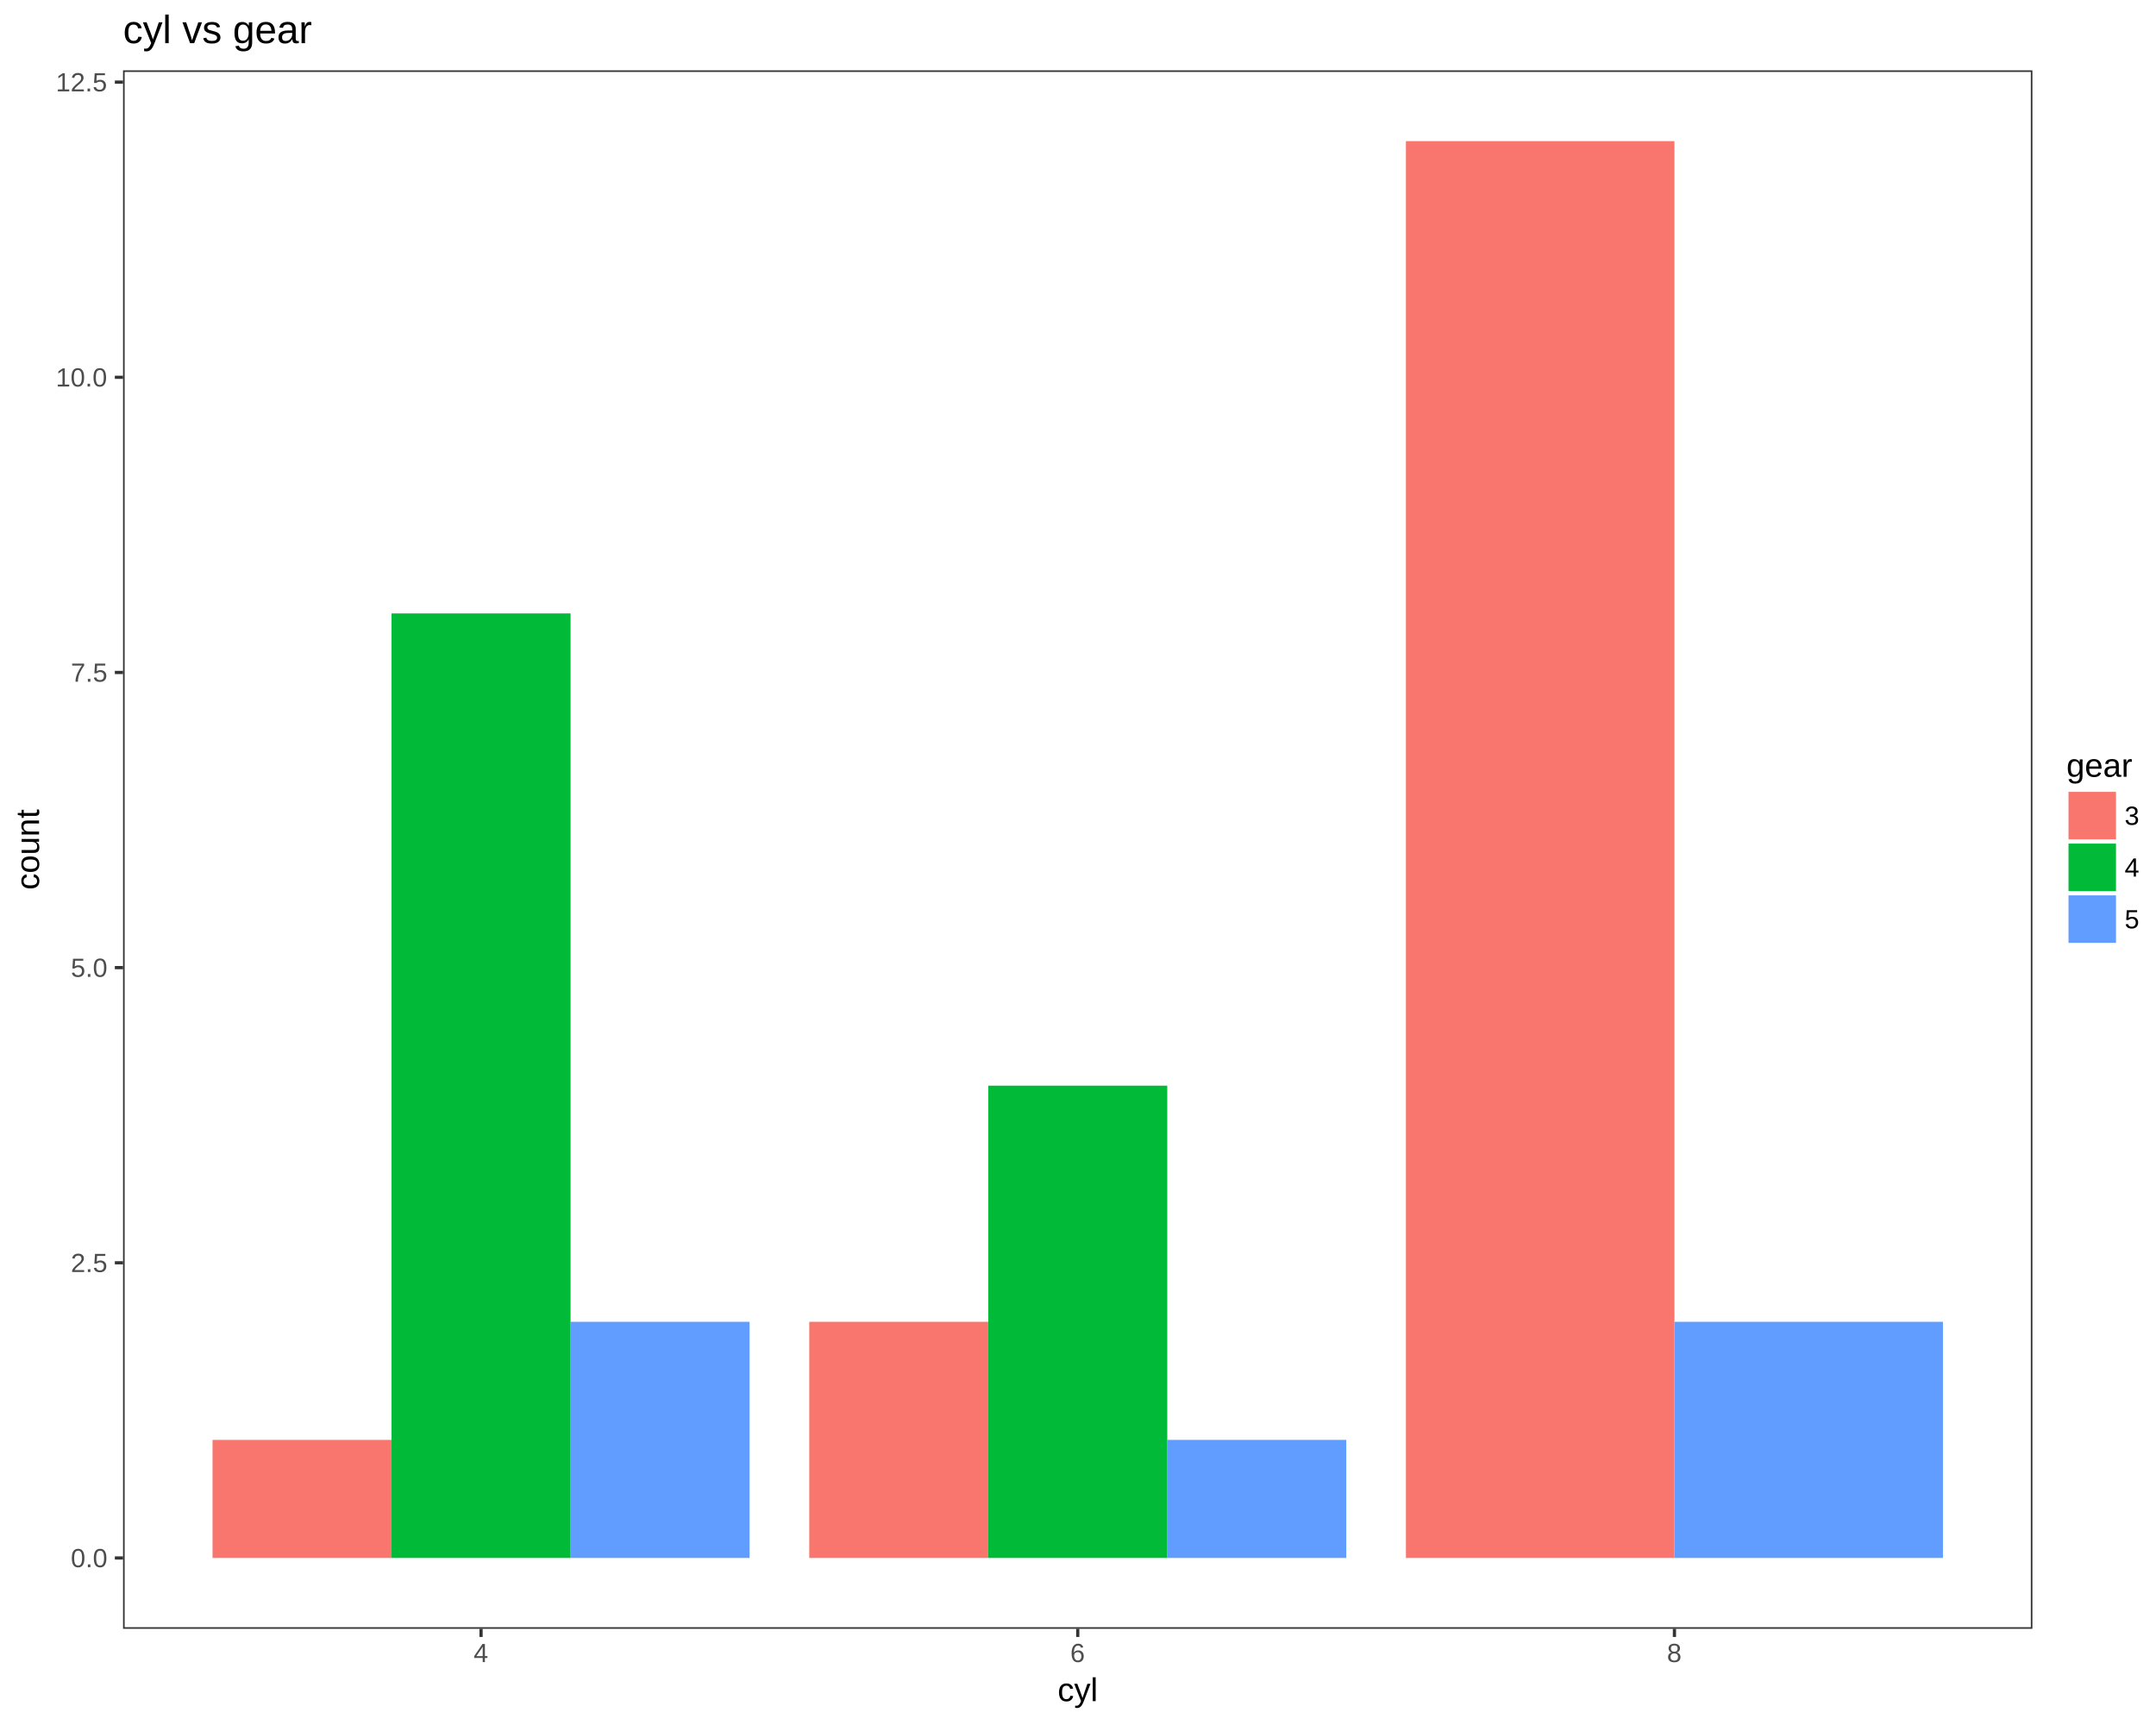
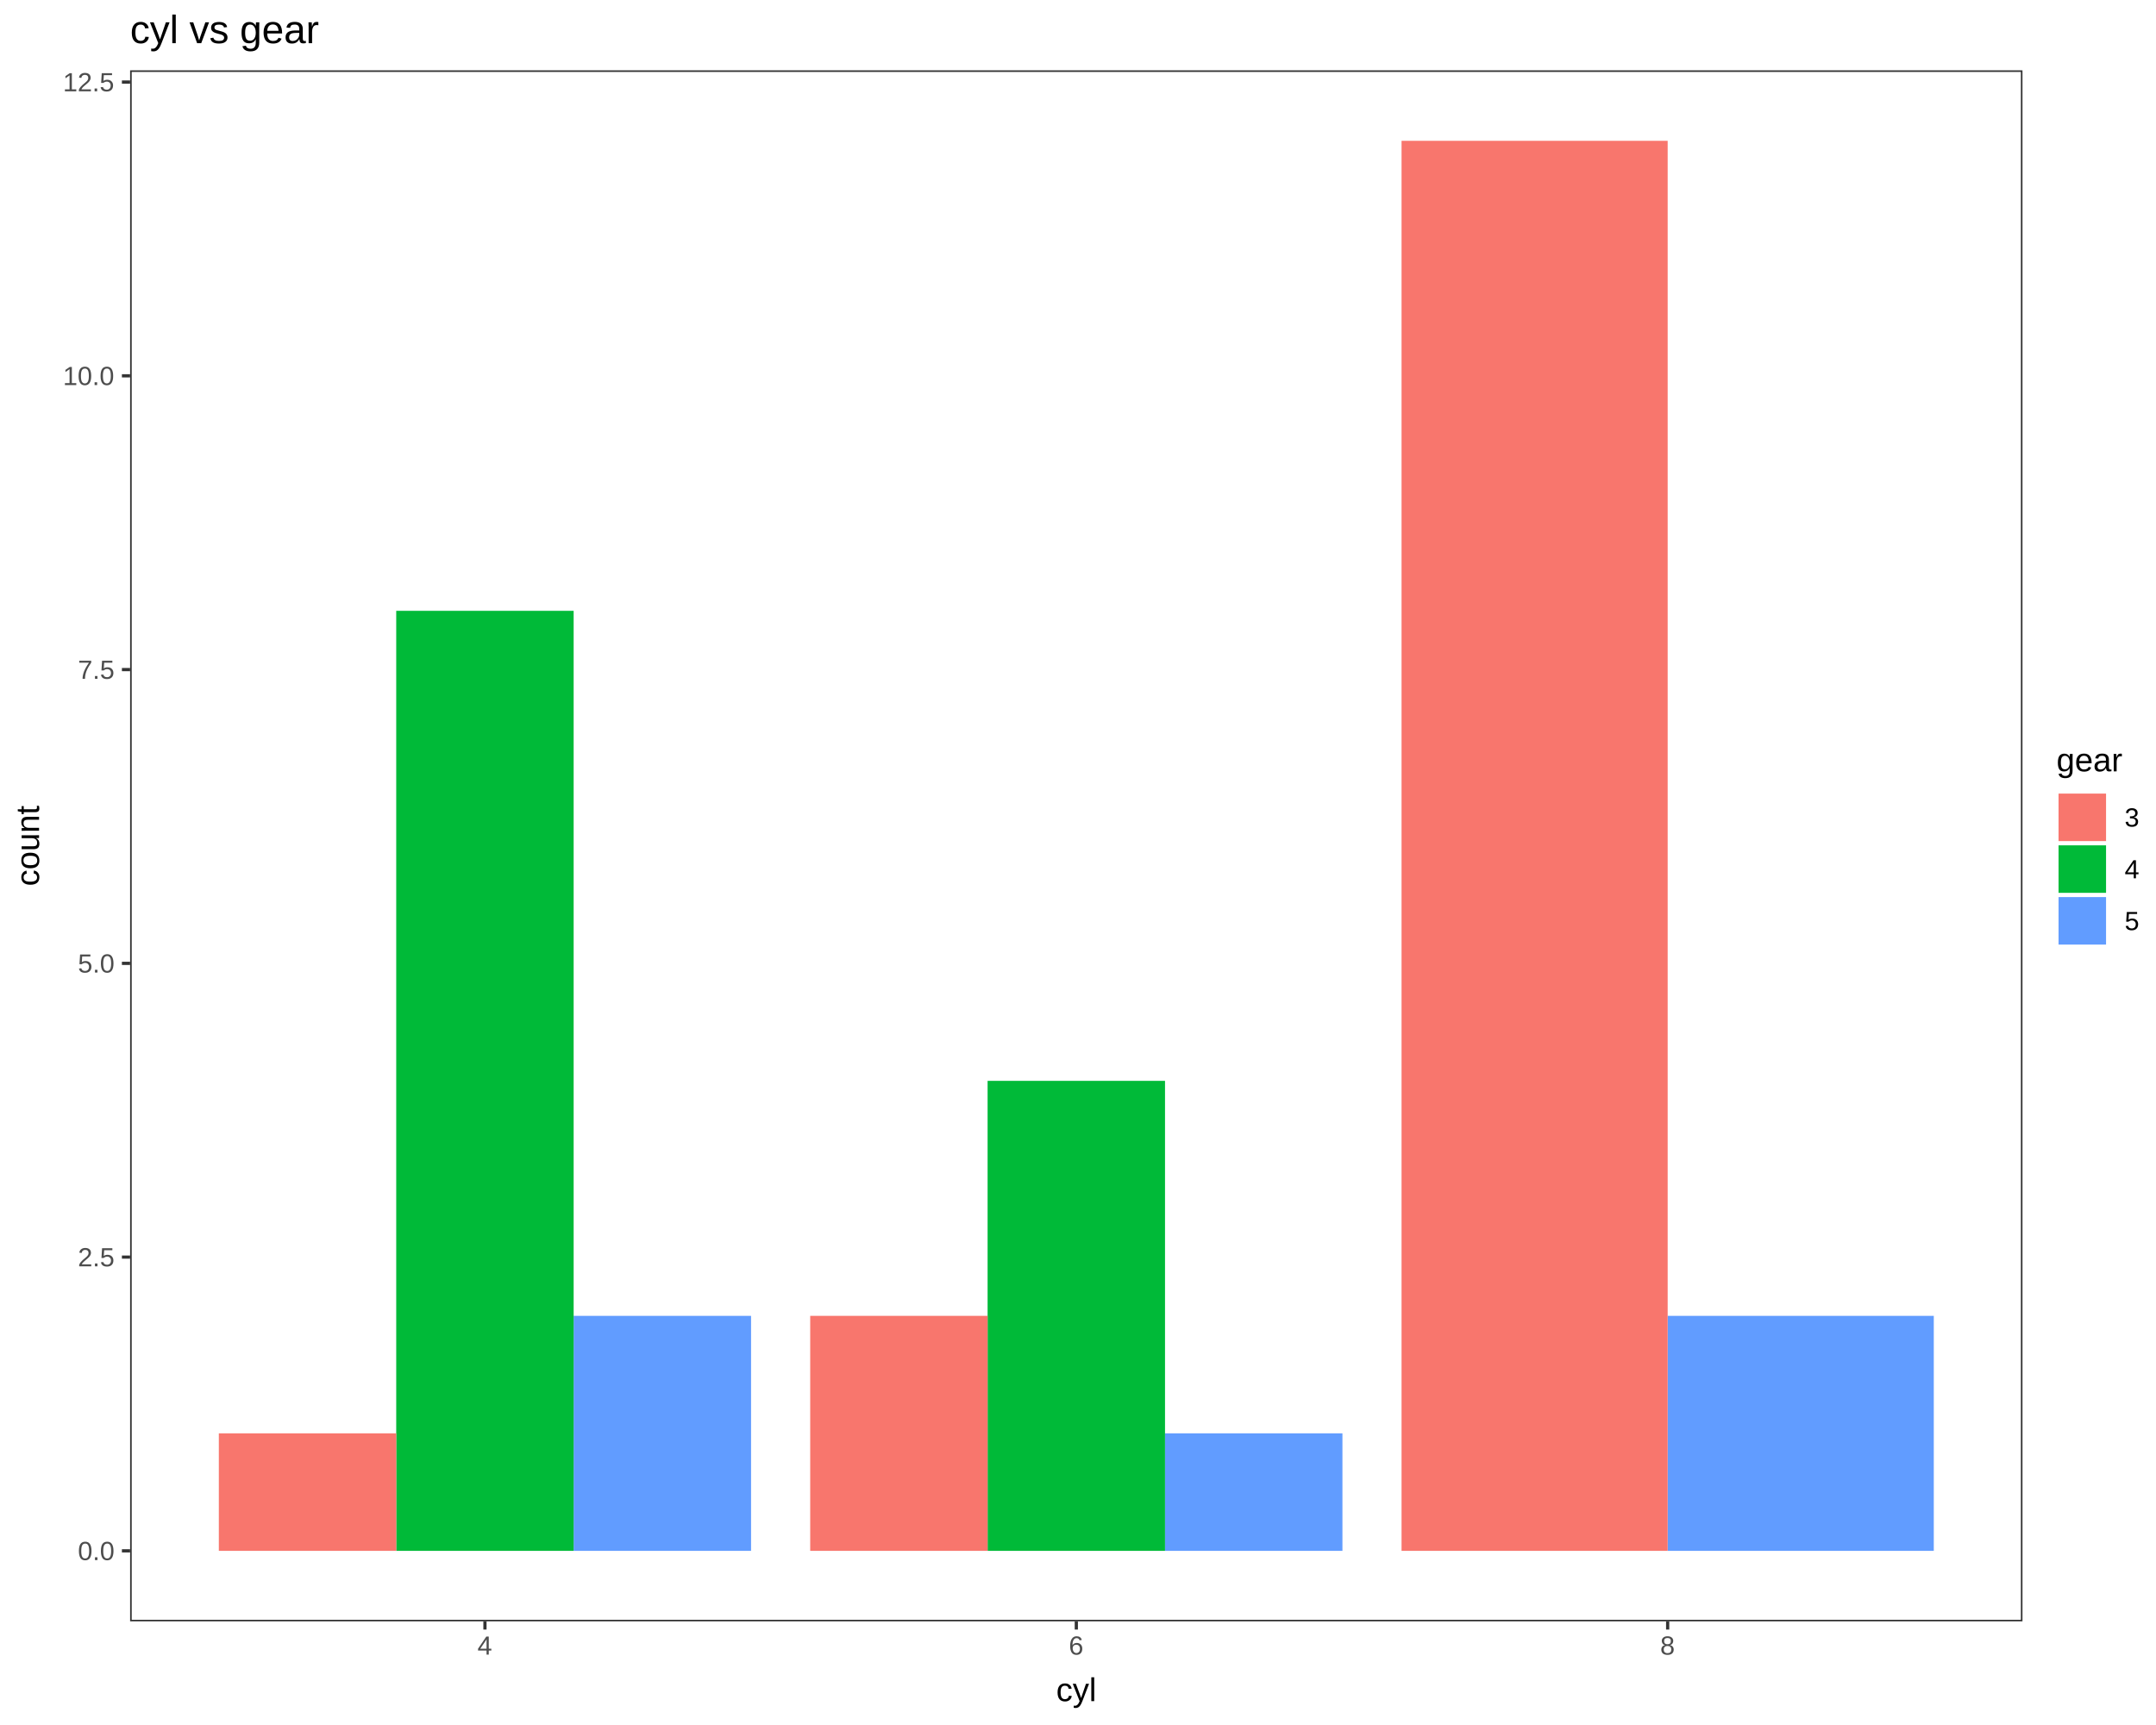
<svg xmlns="http://www.w3.org/2000/svg" viewBox="0 0 720.00 576.00">
  <defs>
    <style type="text/css">
    line, polyline, path, rect, circle {
      fill: none;
      stroke: #000000;
      stroke-linecap: round;
      stroke-linejoin: round;
      stroke-miterlimit: 10.00;
    }
  </style>
  </defs>
  <rect width="100%" height="100%" style="stroke: none; fill: #FFFFFF;" />
  <rect x="0.00" y="0.00" width="720.00" height="576.00" style="stroke-width: 1.07; stroke: #FFFFFF; fill: #FFFFFF;" />
  <defs>
-     <clipPath id="cpNDEuMDk0NXw2NzguNzM3fDU0My44NzV8MjMuNDc2Nw==">
-       <rect x="41.09" y="23.48" width="637.64" height="520.40" />
+     <clipPath id="cpNDMuNDUzOXw2NzUuNDE3fDU0MS4zOTF8MjMuNDc2Nw==">
+       <rect x="43.45" y="23.48" width="631.96" height="517.91" />
    </clipPath>
  </defs>
-   <rect x="41.09" y="23.48" width="637.64" height="520.40" style="stroke-width: 1.07; stroke: none; fill: #FFFFFF;" clip-path="url(#cpNDEuMDk0NXw2NzguNzM3fDU0My44NzV8MjMuNDc2Nw==)" />
-   <rect x="190.54" y="441.37" width="59.78" height="78.85" style="stroke-width: 1.07; stroke: none; stroke-linecap: butt; fill: #619CFF;" clip-path="url(#cpNDEuMDk0NXw2NzguNzM3fDU0My44NzV8MjMuNDc2Nw==)" />
-   <rect x="130.76" y="204.83" width="59.78" height="315.39" style="stroke-width: 1.07; stroke: none; stroke-linecap: butt; fill: #00BA38;" clip-path="url(#cpNDEuMDk0NXw2NzguNzM3fDU0My44NzV8MjMuNDc2Nw==)" />
-   <rect x="70.98" y="480.80" width="59.78" height="39.42" style="stroke-width: 1.07; stroke: none; stroke-linecap: butt; fill: #F8766D;" clip-path="url(#cpNDEuMDk0NXw2NzguNzM3fDU0My44NzV8MjMuNDc2Nw==)" />
-   <rect x="389.81" y="480.80" width="59.78" height="39.42" style="stroke-width: 1.07; stroke: none; stroke-linecap: butt; fill: #619CFF;" clip-path="url(#cpNDEuMDk0NXw2NzguNzM3fDU0My44NzV8MjMuNDc2Nw==)" />
-   <rect x="330.03" y="362.52" width="59.78" height="157.70" style="stroke-width: 1.07; stroke: none; stroke-linecap: butt; fill: #00BA38;" clip-path="url(#cpNDEuMDk0NXw2NzguNzM3fDU0My44NzV8MjMuNDc2Nw==)" />
-   <rect x="270.25" y="441.37" width="59.78" height="78.85" style="stroke-width: 1.07; stroke: none; stroke-linecap: butt; fill: #F8766D;" clip-path="url(#cpNDEuMDk0NXw2NzguNzM3fDU0My44NzV8MjMuNDc2Nw==)" />
-   <rect x="559.18" y="441.37" width="89.67" height="78.85" style="stroke-width: 1.07; stroke: none; stroke-linecap: butt; fill: #619CFF;" clip-path="url(#cpNDEuMDk0NXw2NzguNzM3fDU0My44NzV8MjMuNDc2Nw==)" />
-   <rect x="469.51" y="47.13" width="89.67" height="473.09" style="stroke-width: 1.07; stroke: none; stroke-linecap: butt; fill: #F8766D;" clip-path="url(#cpNDEuMDk0NXw2NzguNzM3fDU0My44NzV8MjMuNDc2Nw==)" />
-   <rect x="41.09" y="23.48" width="637.64" height="520.40" style="stroke-width: 1.07; stroke: #333333;" clip-path="url(#cpNDEuMDk0NXw2NzguNzM3fDU0My44NzV8MjMuNDc2Nw==)" />
+   <rect x="43.45" y="23.48" width="631.96" height="517.91" style="stroke-width: 1.07; stroke: none; fill: #FFFFFF;" clip-path="url(#cpNDMuNDUzOXw2NzUuNDE3fDU0MS4zOTF8MjMuNDc2Nw==)" />
+   <rect x="191.57" y="439.38" width="59.25" height="78.47" style="stroke-width: 1.07; stroke: none; stroke-linecap: butt; fill: #619CFF;" clip-path="url(#cpNDMuNDUzOXw2NzUuNDE3fDU0MS4zOTF8MjMuNDc2Nw==)" />
+   <rect x="132.32" y="203.96" width="59.25" height="313.89" style="stroke-width: 1.07; stroke: none; stroke-linecap: butt; fill: #00BA38;" clip-path="url(#cpNDMuNDUzOXw2NzUuNDE3fDU0MS4zOTF8MjMuNDc2Nw==)" />
+   <rect x="73.08" y="478.61" width="59.25" height="39.24" style="stroke-width: 1.07; stroke: none; stroke-linecap: butt; fill: #F8766D;" clip-path="url(#cpNDMuNDUzOXw2NzUuNDE3fDU0MS4zOTF8MjMuNDc2Nw==)" />
+   <rect x="389.06" y="478.61" width="59.25" height="39.24" style="stroke-width: 1.07; stroke: none; stroke-linecap: butt; fill: #619CFF;" clip-path="url(#cpNDMuNDUzOXw2NzUuNDE3fDU0MS4zOTF8MjMuNDc2Nw==)" />
+   <rect x="329.81" y="360.91" width="59.25" height="156.94" style="stroke-width: 1.07; stroke: none; stroke-linecap: butt; fill: #00BA38;" clip-path="url(#cpNDMuNDUzOXw2NzUuNDE3fDU0MS4zOTF8MjMuNDc2Nw==)" />
+   <rect x="270.57" y="439.38" width="59.25" height="78.47" style="stroke-width: 1.07; stroke: none; stroke-linecap: butt; fill: #F8766D;" clip-path="url(#cpNDMuNDUzOXw2NzUuNDE3fDU0MS4zOTF8MjMuNDc2Nw==)" />
+   <rect x="556.92" y="439.38" width="88.87" height="78.47" style="stroke-width: 1.07; stroke: none; stroke-linecap: butt; fill: #619CFF;" clip-path="url(#cpNDMuNDUzOXw2NzUuNDE3fDU0MS4zOTF8MjMuNDc2Nw==)" />
+   <rect x="468.05" y="47.02" width="88.87" height="470.83" style="stroke-width: 1.07; stroke: none; stroke-linecap: butt; fill: #F8766D;" clip-path="url(#cpNDMuNDUzOXw2NzUuNDE3fDU0MS4zOTF8MjMuNDc2Nw==)" />
+   <rect x="43.45" y="23.48" width="631.96" height="517.91" style="stroke-width: 1.07; stroke: #333333;" clip-path="url(#cpNDMuNDUzOXw2NzUuNDE3fDU0MS4zOTF8MjMuNDc2Nw==)" />
  <defs>
    <clipPath id="cpMHw3MjB8NTc2fDA=">
      <rect x="0.00" y="0.00" width="720.00" height="576.00" />
    </clipPath>
  </defs>
  <g clip-path="url(#cpMHw3MjB8NTc2fDA=)">
-     <text x="23.65" y="523.31" style="font-size: 8.80px; fill: #4D4D4D; font-family: Liberation Sans;" textLength="12.51px" lengthAdjust="spacingAndGlyphs">0.0</text>
+     <text x="26.01" y="520.94" style="font-size: 8.80px; fill: #4D4D4D; font-family: Liberation Sans;" textLength="12.51px" lengthAdjust="spacingAndGlyphs">0.0</text>
  </g>
  <g clip-path="url(#cpMHw3MjB8NTc2fDA=)">
-     <text x="23.65" y="424.75" style="font-size: 8.80px; fill: #4D4D4D; font-family: Liberation Sans;" textLength="12.51px" lengthAdjust="spacingAndGlyphs">2.5</text>
+     <text x="26.01" y="422.85" style="font-size: 8.80px; fill: #4D4D4D; font-family: Liberation Sans;" textLength="12.51px" lengthAdjust="spacingAndGlyphs">2.5</text>
  </g>
  <g clip-path="url(#cpMHw3MjB8NTc2fDA=)">
-     <text x="23.65" y="326.19" style="font-size: 8.80px; fill: #4D4D4D; font-family: Liberation Sans;" textLength="12.51px" lengthAdjust="spacingAndGlyphs">5.0</text>
+     <text x="26.01" y="324.76" style="font-size: 8.80px; fill: #4D4D4D; font-family: Liberation Sans;" textLength="12.51px" lengthAdjust="spacingAndGlyphs">5.0</text>
  </g>
  <g clip-path="url(#cpMHw3MjB8NTc2fDA=)">
-     <text x="23.65" y="227.63" style="font-size: 8.80px; fill: #4D4D4D; font-family: Liberation Sans;" textLength="12.51px" lengthAdjust="spacingAndGlyphs">7.5</text>
+     <text x="26.01" y="226.67" style="font-size: 8.80px; fill: #4D4D4D; font-family: Liberation Sans;" textLength="12.51px" lengthAdjust="spacingAndGlyphs">7.5</text>
  </g>
  <g clip-path="url(#cpMHw3MjB8NTc2fDA=)">
-     <text x="18.65" y="129.07" style="font-size: 8.80px; fill: #4D4D4D; font-family: Liberation Sans;" textLength="17.52px" lengthAdjust="spacingAndGlyphs">10.0</text>
+     <text x="21.01" y="128.58" style="font-size: 8.80px; fill: #4D4D4D; font-family: Liberation Sans;" textLength="17.52px" lengthAdjust="spacingAndGlyphs">10.0</text>
  </g>
  <g clip-path="url(#cpMHw3MjB8NTc2fDA=)">
-     <text x="18.65" y="30.51" style="font-size: 8.80px; fill: #4D4D4D; font-family: Liberation Sans;" textLength="17.52px" lengthAdjust="spacingAndGlyphs">12.5</text>
+     <text x="21.01" y="30.49" style="font-size: 8.80px; fill: #4D4D4D; font-family: Liberation Sans;" textLength="17.52px" lengthAdjust="spacingAndGlyphs">12.5</text>
  </g>
-   <polyline points="38.35,520.22 41.09,520.22 " style="stroke-width: 1.07; stroke: #333333; stroke-linecap: butt;" clip-path="url(#cpMHw3MjB8NTc2fDA=)" />
-   <polyline points="38.35,421.66 41.09,421.66 " style="stroke-width: 1.07; stroke: #333333; stroke-linecap: butt;" clip-path="url(#cpMHw3MjB8NTc2fDA=)" />
-   <polyline points="38.35,323.10 41.09,323.10 " style="stroke-width: 1.07; stroke: #333333; stroke-linecap: butt;" clip-path="url(#cpMHw3MjB8NTc2fDA=)" />
-   <polyline points="38.35,224.54 41.09,224.54 " style="stroke-width: 1.07; stroke: #333333; stroke-linecap: butt;" clip-path="url(#cpMHw3MjB8NTc2fDA=)" />
-   <polyline points="38.35,125.98 41.09,125.98 " style="stroke-width: 1.07; stroke: #333333; stroke-linecap: butt;" clip-path="url(#cpMHw3MjB8NTc2fDA=)" />
-   <polyline points="38.35,27.42 41.09,27.42 " style="stroke-width: 1.07; stroke: #333333; stroke-linecap: butt;" clip-path="url(#cpMHw3MjB8NTc2fDA=)" />
-   <polyline points="160.65,546.61 160.65,543.88 " style="stroke-width: 1.07; stroke: #333333; stroke-linecap: butt;" clip-path="url(#cpMHw3MjB8NTc2fDA=)" />
-   <polyline points="359.92,546.61 359.92,543.88 " style="stroke-width: 1.07; stroke: #333333; stroke-linecap: butt;" clip-path="url(#cpMHw3MjB8NTc2fDA=)" />
-   <polyline points="559.18,546.61 559.18,543.88 " style="stroke-width: 1.07; stroke: #333333; stroke-linecap: butt;" clip-path="url(#cpMHw3MjB8NTc2fDA=)" />
+   <polyline points="40.71,517.85 43.45,517.85 " style="stroke-width: 1.07; stroke: #333333; stroke-linecap: butt;" clip-path="url(#cpMHw3MjB8NTc2fDA=)" />
+   <polyline points="40.71,419.76 43.45,419.76 " style="stroke-width: 1.07; stroke: #333333; stroke-linecap: butt;" clip-path="url(#cpMHw3MjB8NTc2fDA=)" />
+   <polyline points="40.71,321.67 43.45,321.67 " style="stroke-width: 1.07; stroke: #333333; stroke-linecap: butt;" clip-path="url(#cpMHw3MjB8NTc2fDA=)" />
+   <polyline points="40.71,223.58 43.45,223.58 " style="stroke-width: 1.07; stroke: #333333; stroke-linecap: butt;" clip-path="url(#cpMHw3MjB8NTc2fDA=)" />
+   <polyline points="40.71,125.49 43.45,125.49 " style="stroke-width: 1.07; stroke: #333333; stroke-linecap: butt;" clip-path="url(#cpMHw3MjB8NTc2fDA=)" />
+   <polyline points="40.71,27.40 43.45,27.40 " style="stroke-width: 1.07; stroke: #333333; stroke-linecap: butt;" clip-path="url(#cpMHw3MjB8NTc2fDA=)" />
+   <polyline points="161.95,544.13 161.95,541.39 " style="stroke-width: 1.07; stroke: #333333; stroke-linecap: butt;" clip-path="url(#cpMHw3MjB8NTc2fDA=)" />
+   <polyline points="359.44,544.13 359.44,541.39 " style="stroke-width: 1.07; stroke: #333333; stroke-linecap: butt;" clip-path="url(#cpMHw3MjB8NTc2fDA=)" />
+   <polyline points="556.92,544.13 556.92,541.39 " style="stroke-width: 1.07; stroke: #333333; stroke-linecap: butt;" clip-path="url(#cpMHw3MjB8NTc2fDA=)" />
  <g clip-path="url(#cpMHw3MjB8NTc2fDA=)">
-     <text x="158.15" y="554.99" style="font-size: 8.80px; fill: #4D4D4D; font-family: Liberation Sans;" textLength="5.01px" lengthAdjust="spacingAndGlyphs">4</text>
+     <text x="159.44" y="552.51" style="font-size: 8.80px; fill: #4D4D4D; font-family: Liberation Sans;" textLength="5.01px" lengthAdjust="spacingAndGlyphs">4</text>
  </g>
  <g clip-path="url(#cpMHw3MjB8NTc2fDA=)">
-     <text x="357.41" y="554.99" style="font-size: 8.80px; fill: #4D4D4D; font-family: Liberation Sans;" textLength="5.01px" lengthAdjust="spacingAndGlyphs">6</text>
+     <text x="356.93" y="552.51" style="font-size: 8.80px; fill: #4D4D4D; font-family: Liberation Sans;" textLength="5.01px" lengthAdjust="spacingAndGlyphs">6</text>
  </g>
  <g clip-path="url(#cpMHw3MjB8NTc2fDA=)">
-     <text x="556.68" y="554.99" style="font-size: 8.80px; fill: #4D4D4D; font-family: Liberation Sans;" textLength="5.01px" lengthAdjust="spacingAndGlyphs">8</text>
+     <text x="554.42" y="552.51" style="font-size: 8.80px; fill: #4D4D4D; font-family: Liberation Sans;" textLength="5.01px" lengthAdjust="spacingAndGlyphs">8</text>
  </g>
  <g clip-path="url(#cpMHw3MjB8NTc2fDA=)">
-     <text x="353.19" y="568.04" style="font-size: 11.00px; font-family: Liberation Sans;" textLength="13.44px" lengthAdjust="spacingAndGlyphs">cyl</text>
+     <text x="352.71" y="568.04" style="font-size: 11.00px; font-family: Liberation Sans;" textLength="13.44px" lengthAdjust="spacingAndGlyphs">cyl</text>
  </g>
  <g clip-path="url(#cpMHw3MjB8NTc2fDA=)">
-     <text transform="translate(13.04,297.13) rotate(-90)" style="font-size: 11.00px; font-family: Liberation Sans;" textLength="26.91px" lengthAdjust="spacingAndGlyphs">count</text>
+     <text transform="translate(13.04,295.89) rotate(-90)" style="font-size: 11.00px; font-family: Liberation Sans;" textLength="26.91px" lengthAdjust="spacingAndGlyphs">count</text>
  </g>
-   <rect x="690.08" y="251.81" width="24.45" height="63.72" style="stroke-width: 1.07; stroke: none; fill: #FFFFFF;" clip-path="url(#cpMHw3MjB8NTc2fDA=)" />
+   <rect x="686.76" y="248.75" width="27.76" height="67.37" style="stroke-width: 1.07; stroke: none; fill: #FFFFFF;" clip-path="url(#cpMHw3MjB8NTc2fDA=)" />
  <g clip-path="url(#cpMHw3MjB8NTc2fDA=)">
-     <text x="690.08" y="259.38" style="font-size: 11.00px; font-family: Liberation Sans;" textLength="22.02px" lengthAdjust="spacingAndGlyphs">gear</text>
+     <text x="686.76" y="257.56" style="font-size: 11.00px; font-family: Liberation Sans;" textLength="22.02px" lengthAdjust="spacingAndGlyphs">gear</text>
  </g>
-   <rect x="690.08" y="263.70" width="17.28" height="17.28" style="stroke-width: 1.07; stroke: none; fill: #FFFFFF;" clip-path="url(#cpMHw3MjB8NTc2fDA=)" />
-   <rect x="690.78" y="264.41" width="15.86" height="15.86" style="stroke-width: 1.07; stroke: none; stroke-linejoin: miter; fill: #F8766D;" clip-path="url(#cpMHw3MjB8NTc2fDA=)" />
-   <rect x="690.08" y="280.98" width="17.28" height="17.28" style="stroke-width: 1.07; stroke: none; fill: #FFFFFF;" clip-path="url(#cpMHw3MjB8NTc2fDA=)" />
-   <rect x="690.78" y="281.69" width="15.86" height="15.86" style="stroke-width: 1.07; stroke: none; stroke-linejoin: miter; fill: #00BA38;" clip-path="url(#cpMHw3MjB8NTc2fDA=)" />
-   <rect x="690.08" y="298.26" width="17.28" height="17.28" style="stroke-width: 1.07; stroke: none; fill: #FFFFFF;" clip-path="url(#cpMHw3MjB8NTc2fDA=)" />
-   <rect x="690.78" y="298.97" width="15.86" height="15.86" style="stroke-width: 1.07; stroke: none; stroke-linejoin: miter; fill: #619CFF;" clip-path="url(#cpMHw3MjB8NTc2fDA=)" />
+   <rect x="686.76" y="264.28" width="17.28" height="17.28" style="stroke-width: 1.07; stroke: none; fill: #FFFFFF;" clip-path="url(#cpMHw3MjB8NTc2fDA=)" />
+   <rect x="687.46" y="264.99" width="15.86" height="15.86" style="stroke-width: 1.07; stroke: none; stroke-linejoin: miter; fill: #F8766D;" clip-path="url(#cpMHw3MjB8NTc2fDA=)" />
+   <rect x="686.76" y="281.56" width="17.28" height="17.28" style="stroke-width: 1.07; stroke: none; fill: #FFFFFF;" clip-path="url(#cpMHw3MjB8NTc2fDA=)" />
+   <rect x="687.46" y="282.27" width="15.86" height="15.86" style="stroke-width: 1.07; stroke: none; stroke-linejoin: miter; fill: #00BA38;" clip-path="url(#cpMHw3MjB8NTc2fDA=)" />
+   <rect x="686.76" y="298.84" width="17.28" height="17.28" style="stroke-width: 1.07; stroke: none; fill: #FFFFFF;" clip-path="url(#cpMHw3MjB8NTc2fDA=)" />
+   <rect x="687.46" y="299.55" width="15.86" height="15.86" style="stroke-width: 1.07; stroke: none; stroke-linejoin: miter; fill: #619CFF;" clip-path="url(#cpMHw3MjB8NTc2fDA=)" />
  <g clip-path="url(#cpMHw3MjB8NTc2fDA=)">
-     <text x="709.52" y="275.43" style="font-size: 8.80px; font-family: Liberation Sans;" textLength="5.01px" lengthAdjust="spacingAndGlyphs">3</text>
+     <text x="709.52" y="276.01" style="font-size: 8.80px; font-family: Liberation Sans;" textLength="5.01px" lengthAdjust="spacingAndGlyphs">3</text>
  </g>
  <g clip-path="url(#cpMHw3MjB8NTc2fDA=)">
-     <text x="709.52" y="292.71" style="font-size: 8.80px; font-family: Liberation Sans;" textLength="5.01px" lengthAdjust="spacingAndGlyphs">4</text>
+     <text x="709.52" y="293.29" style="font-size: 8.80px; font-family: Liberation Sans;" textLength="5.01px" lengthAdjust="spacingAndGlyphs">4</text>
  </g>
  <g clip-path="url(#cpMHw3MjB8NTc2fDA=)">
-     <text x="709.52" y="309.99" style="font-size: 8.80px; font-family: Liberation Sans;" textLength="5.01px" lengthAdjust="spacingAndGlyphs">5</text>
+     <text x="709.52" y="310.57" style="font-size: 8.80px; font-family: Liberation Sans;" textLength="5.01px" lengthAdjust="spacingAndGlyphs">5</text>
  </g>
  <g clip-path="url(#cpMHw3MjB8NTc2fDA=)">
-     <text x="41.09" y="14.42" style="font-size: 13.20px; font-family: Liberation Sans;" textLength="62.13px" lengthAdjust="spacingAndGlyphs">cyl vs gear</text>
+     <text x="43.45" y="14.42" style="font-size: 13.20px; font-family: Liberation Sans;" textLength="62.13px" lengthAdjust="spacingAndGlyphs">cyl vs gear</text>
  </g>
</svg>
